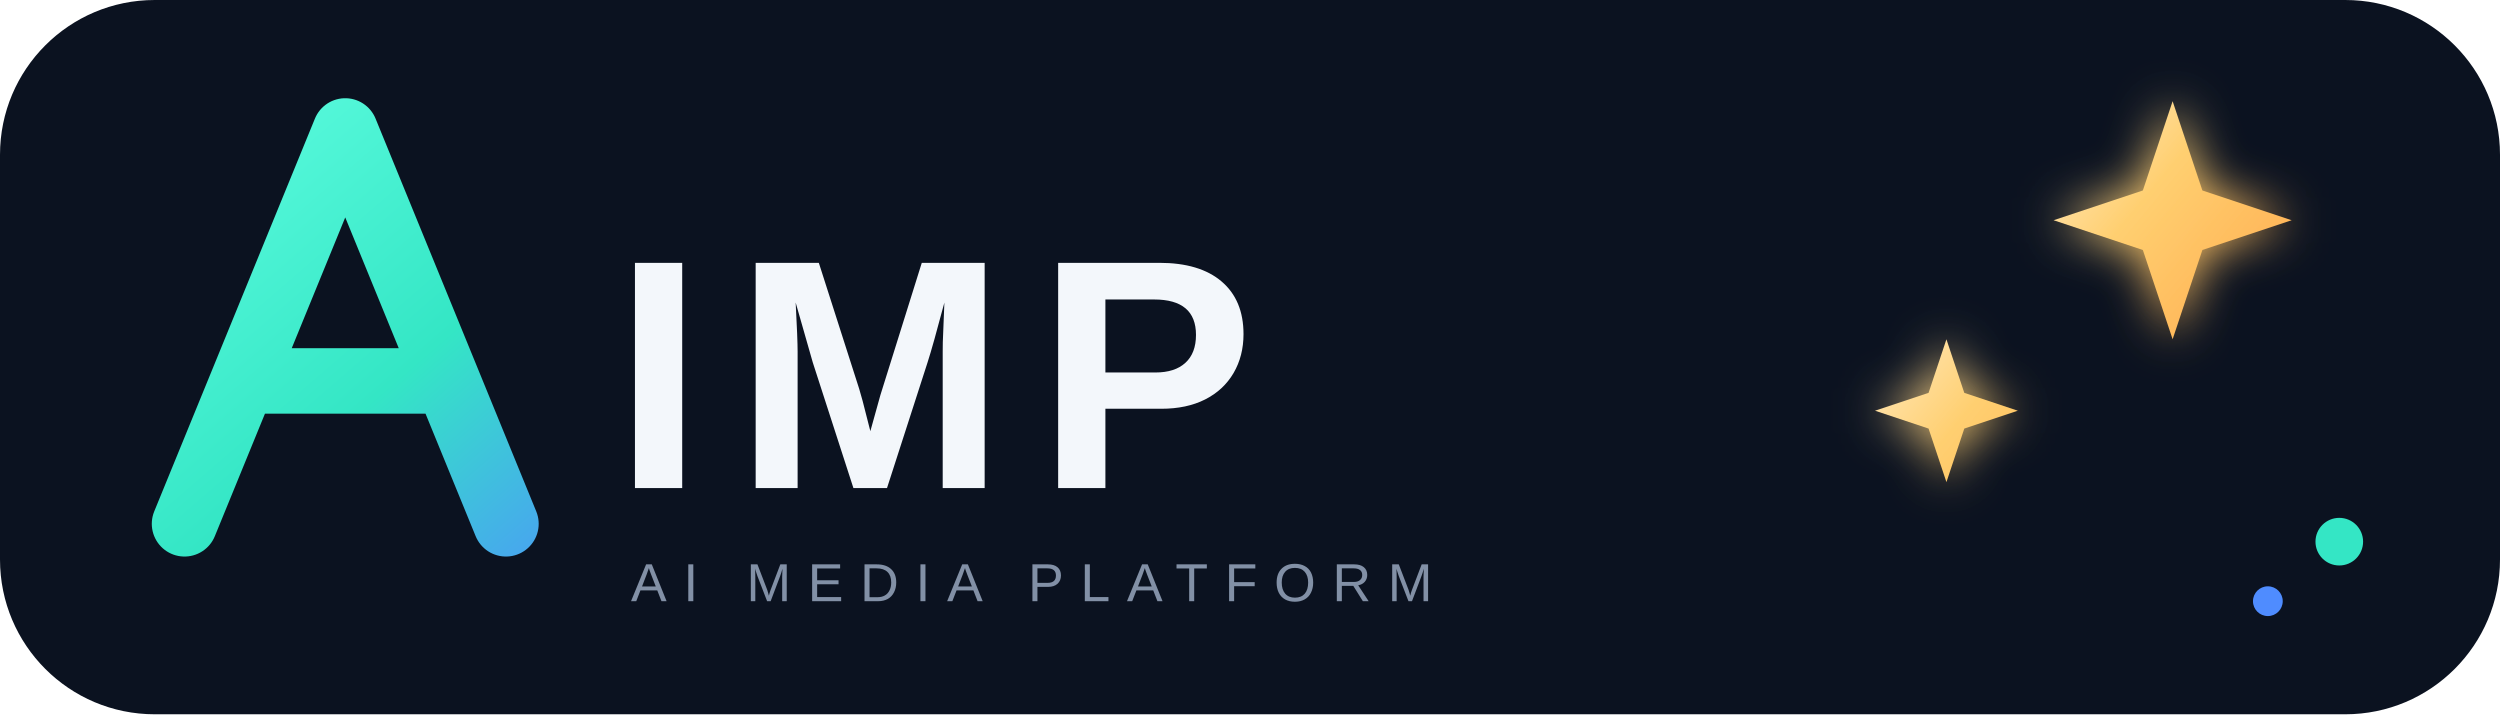
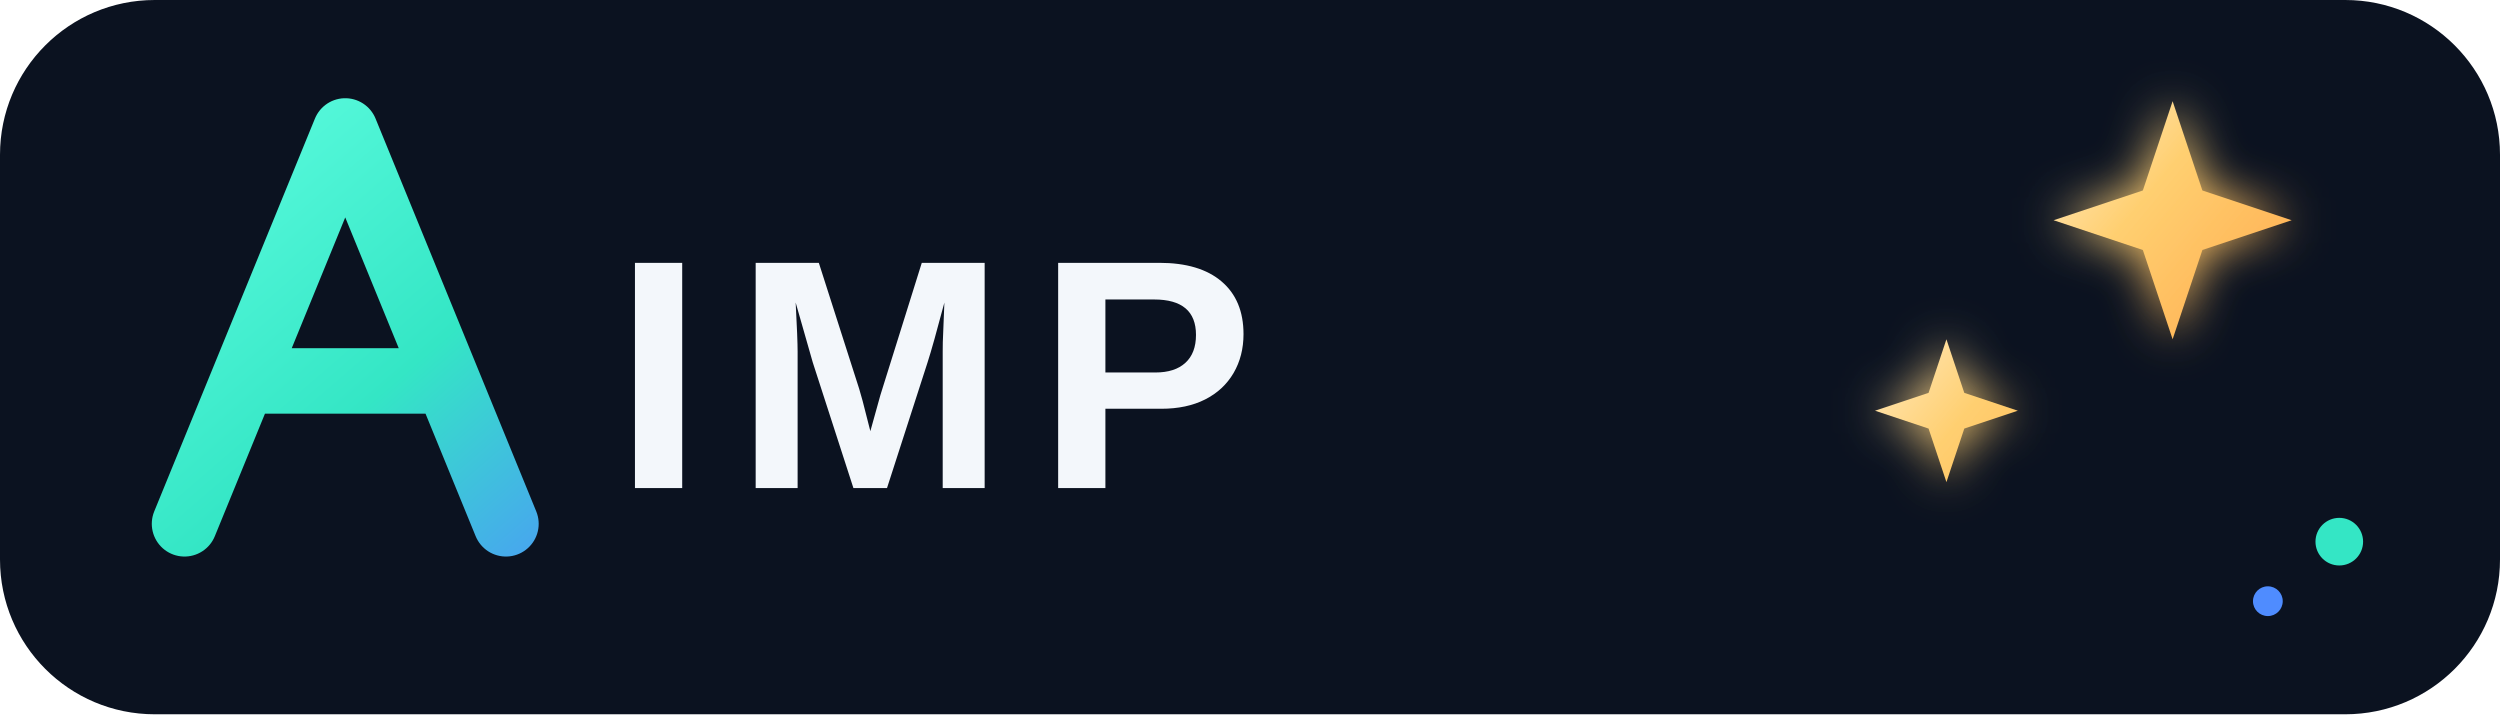
<svg xmlns="http://www.w3.org/2000/svg" viewBox="0 0 420 120" role="img" aria-labelledby="title desc">
  <defs>
    <linearGradient id="a" x1="24" y1="16" x2="100" y2="104" gradientUnits="userSpaceOnUse">
      <stop stop-color="#62ffe2" />
      <stop offset=".55" stop-color="#34e6c5" />
      <stop offset="1" stop-color="#4f8cff" />
    </linearGradient>
    <linearGradient id="spark" x1="330" y1="15" x2="390" y2="65" gradientUnits="userSpaceOnUse">
      <stop stop-color="#fff" />
      <stop offset=".45" stop-color="#ffcf70" />
      <stop offset="1" stop-color="#ff9f43" />
    </linearGradient>
    <filter id="glow" x="-80%" y="-80%" width="260%" height="260%">
      <feGaussianBlur stdDeviation="4" result="blur" />
      <feMerge>
        <feMergeNode in="blur" />
        <feMergeNode in="SourceGraphic" />
      </feMerge>
    </filter>
  </defs>
  <rect width="420" height="120" rx="26" fill="#0b1220" />
  <g fill="none" stroke="url(#a)" stroke-width="11" stroke-linecap="round" stroke-linejoin="round">
    <path d="M31 88 58 22l27 66M41 64h34" />
  </g>
  <g fill="#f3f7fb" font-family="Arial,Helvetica,sans-serif" font-weight="700" letter-spacing="5">
    <text x="103" y="82" font-size="55">IMP</text>
  </g>
-   <text x="106" y="101" fill="#8290a6" font-family="Arial,Helvetica,sans-serif" font-size="9" letter-spacing="2.8">AI MEDIA PLATFORM</text>
  <g fill="url(#spark)" filter="url(#glow)">
    <path d="M365 17l5 15 15 5-15 5-5 15-5-15-15-5 15-5z" />
    <path d="M327 57l3 9 9 3-9 3-3 9-3-9-9-3 9-3z" />
  </g>
  <circle cx="393" cy="91" r="4" fill="#34e6c5" />
  <circle cx="381" cy="101" r="2.5" fill="#4f8cff" />
</svg>
